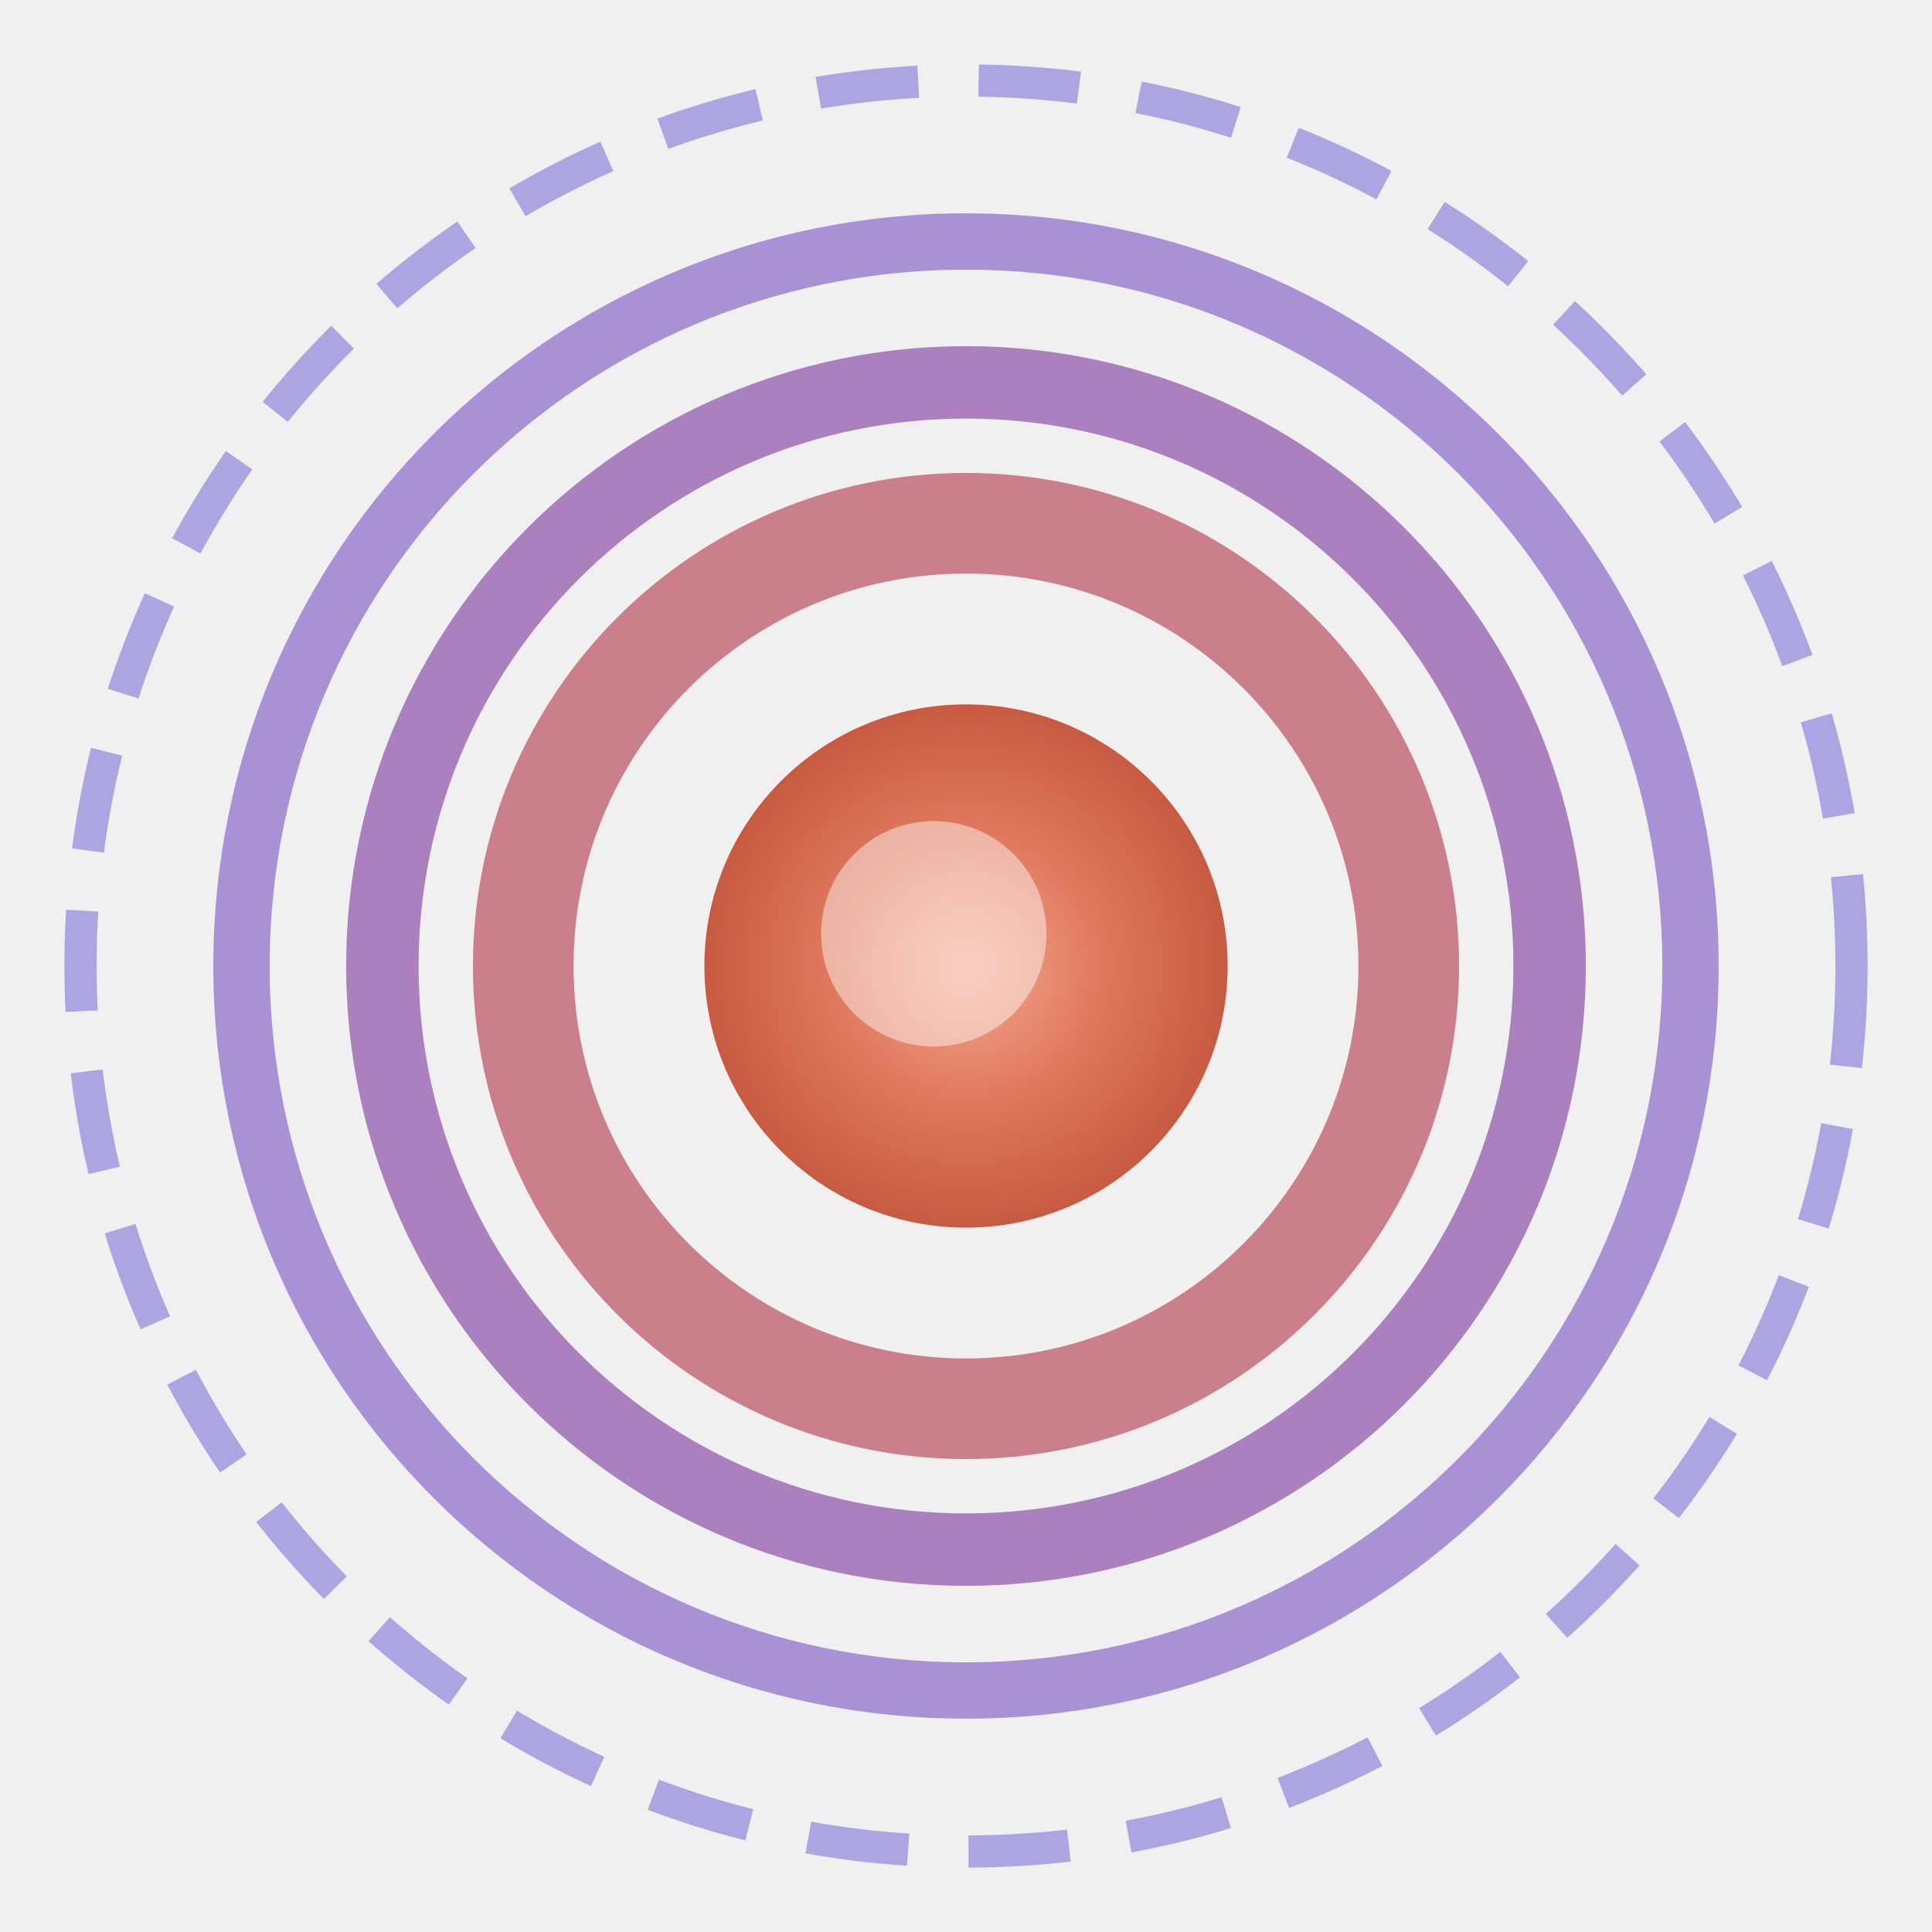
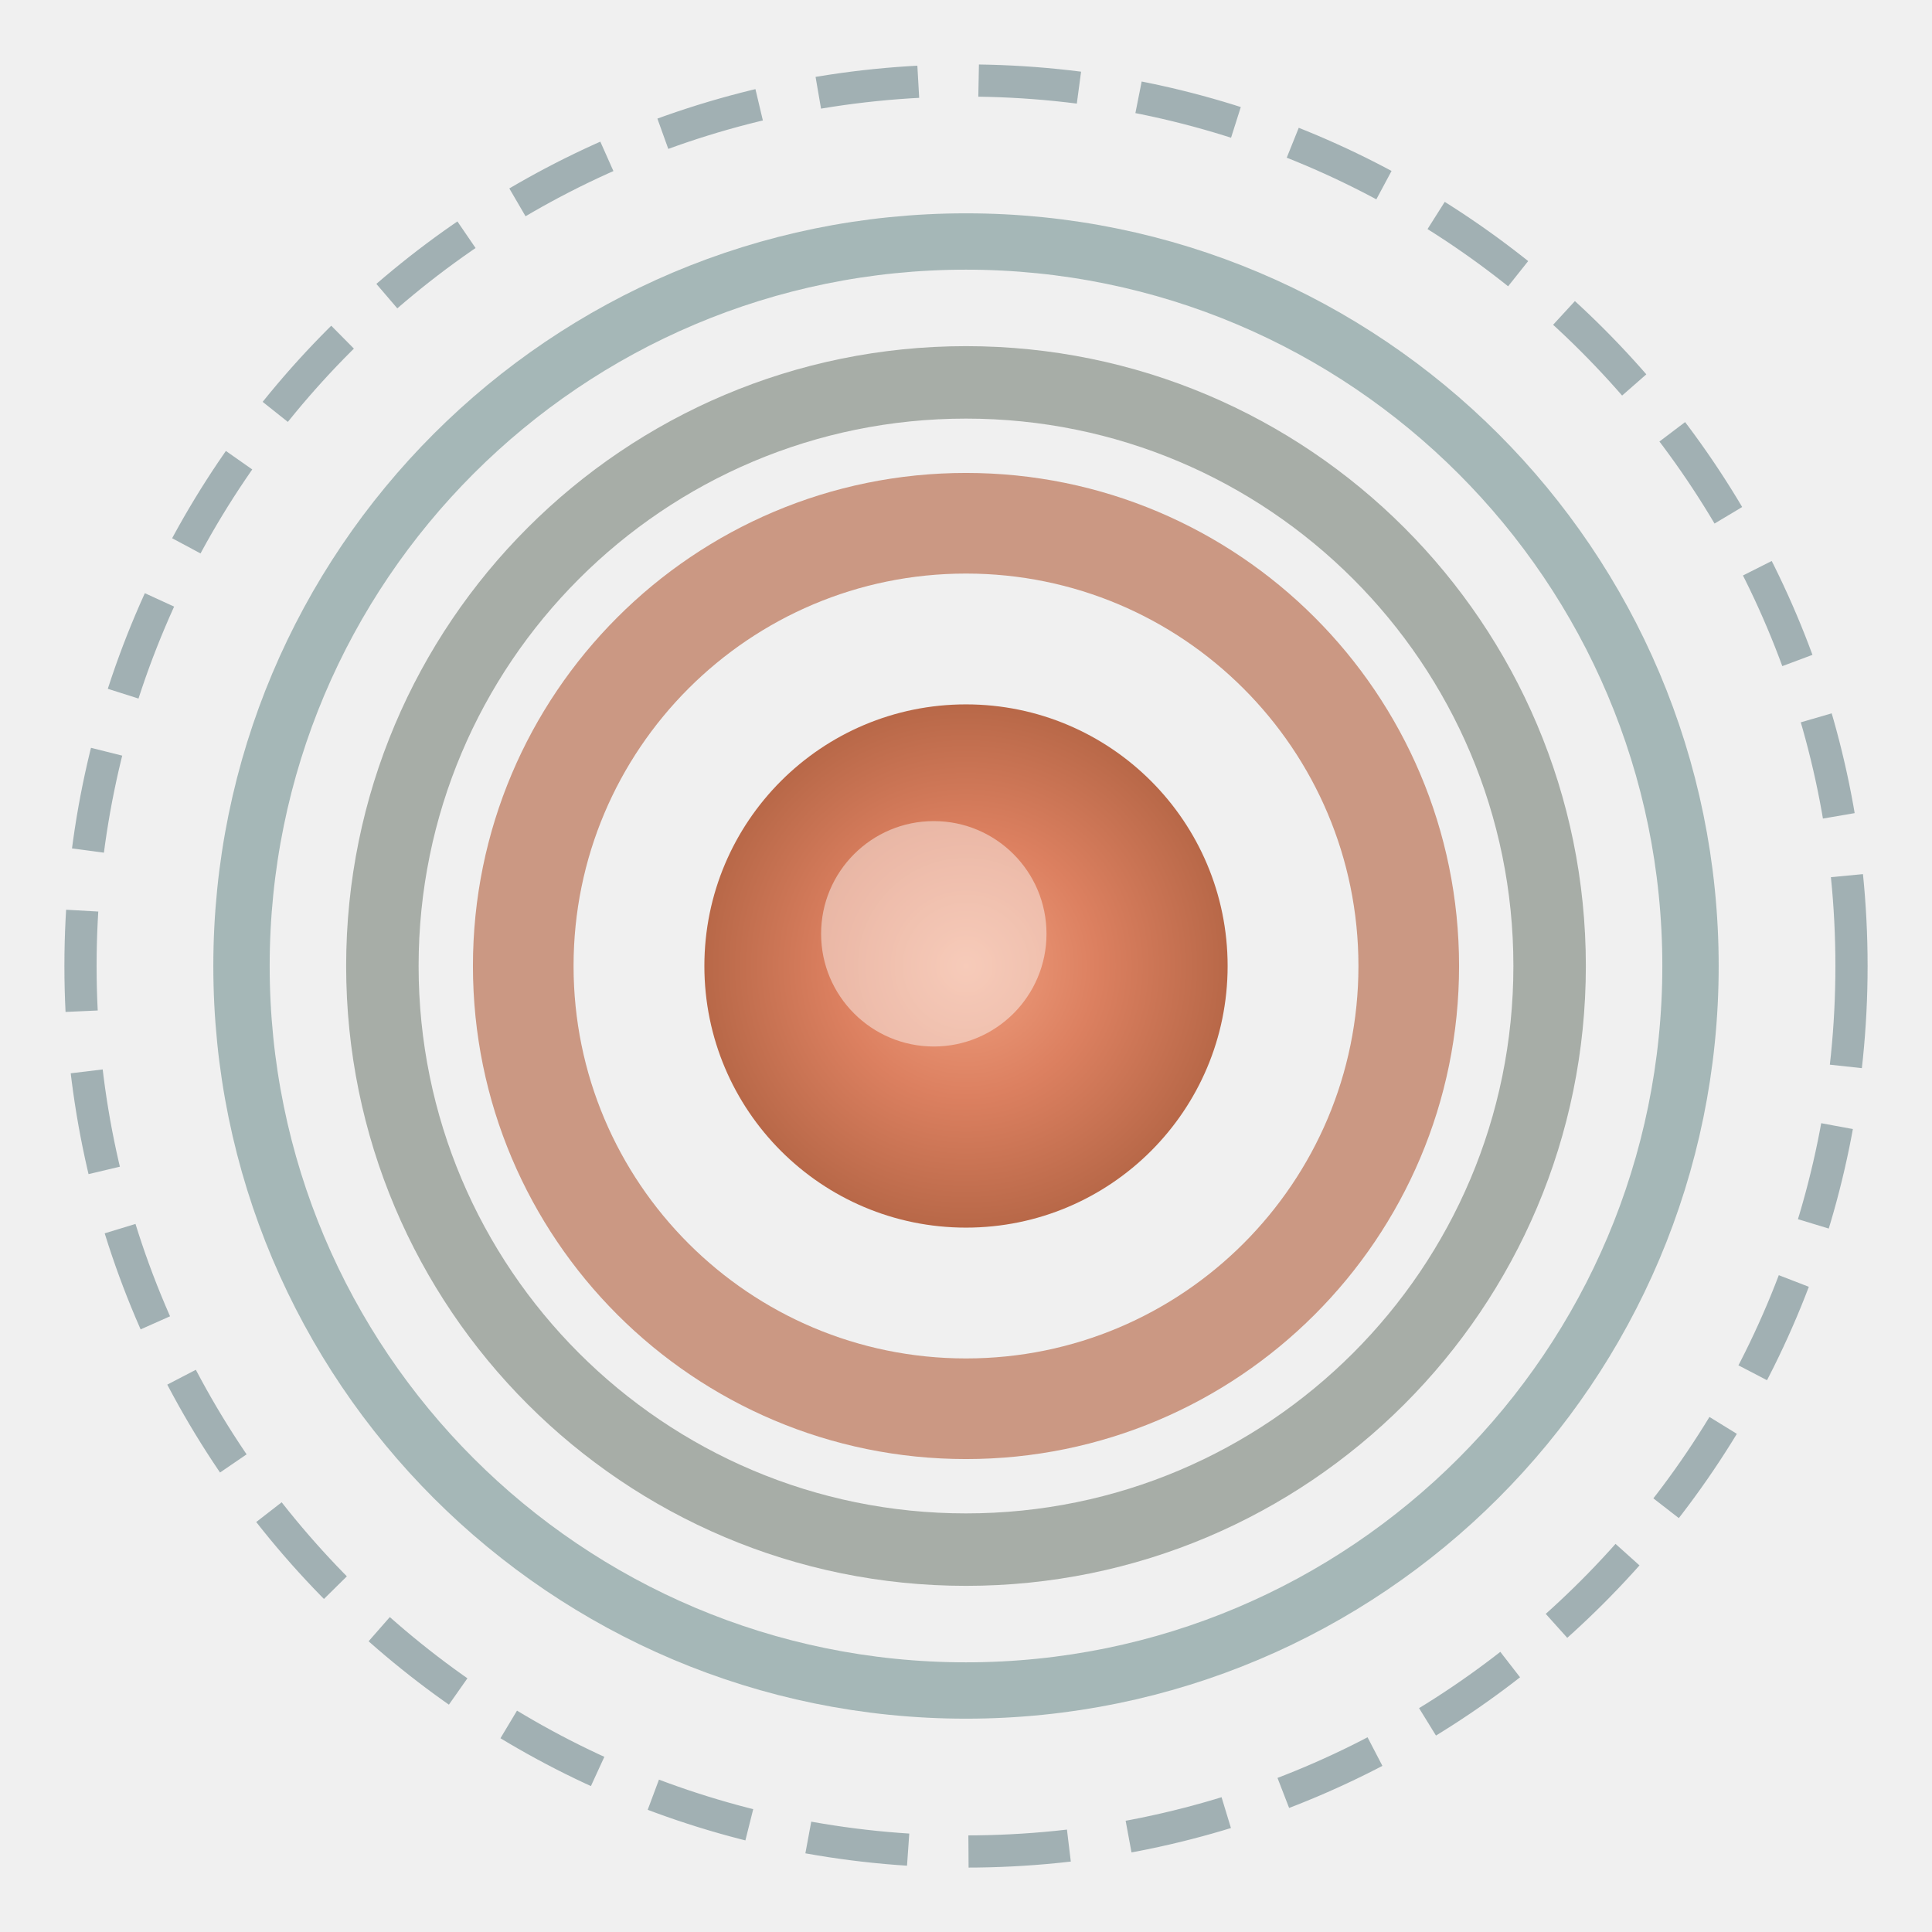
<svg xmlns="http://www.w3.org/2000/svg" viewBox="0 0 48 48" fill="none">
  <defs>
    <radialGradient id="seedRadiant" cx="50%" cy="50%" r="50%">
-       <stop offset="0%" stop-color="#F4A990" />
-       <stop offset="50%" stop-color="#E07A5F" />
-       <stop offset="100%" stop-color="#C85A42" />
+       <stop offset="0%" stop-color="#F0A080" />
+       <stop offset="50%" stop-color="#DC8060" />
+       <stop offset="100%" stop-color="#B86848" />
    </radialGradient>
  </defs>
-   <circle cx="24" cy="24" r="22" stroke="#4338CA" stroke-width="0.8" stroke-dasharray="2.5 1.5" opacity="0.4" fill="none" />
-   <circle cx="24" cy="24" r="18" stroke="#6E44C0" stroke-width="1.4" opacity="0.55" fill="none" />
-   <circle cx="24" cy="24" r="14.5" stroke="#8B50AA" stroke-width="1.8" opacity="0.7" fill="none" />
-   <circle cx="24" cy="24" r="11" stroke="#C46B78" stroke-width="2.5" opacity="0.85" fill="none" />
+   <circle cx="24" cy="24" r="22" stroke="#2A5058" stroke-width="0.8" stroke-dasharray="2.5 1.5" opacity="0.4" fill="none" />
+   <circle cx="24" cy="24" r="18" stroke="#688888" stroke-width="1.4" opacity="0.55" fill="none" />
+   <circle cx="24" cy="24" r="14.5" stroke="#889088" stroke-width="1.8" opacity="0.7" fill="none" />
+   <circle cx="24" cy="24" r="11" stroke="#C48870" stroke-width="2.5" opacity="0.85" fill="none" />
  <circle cx="24" cy="24" r="6.5" fill="url(#seedRadiant)" />
  <circle cx="23.2" cy="23.2" r="2.8" fill="white" opacity="0.45" />
</svg>
